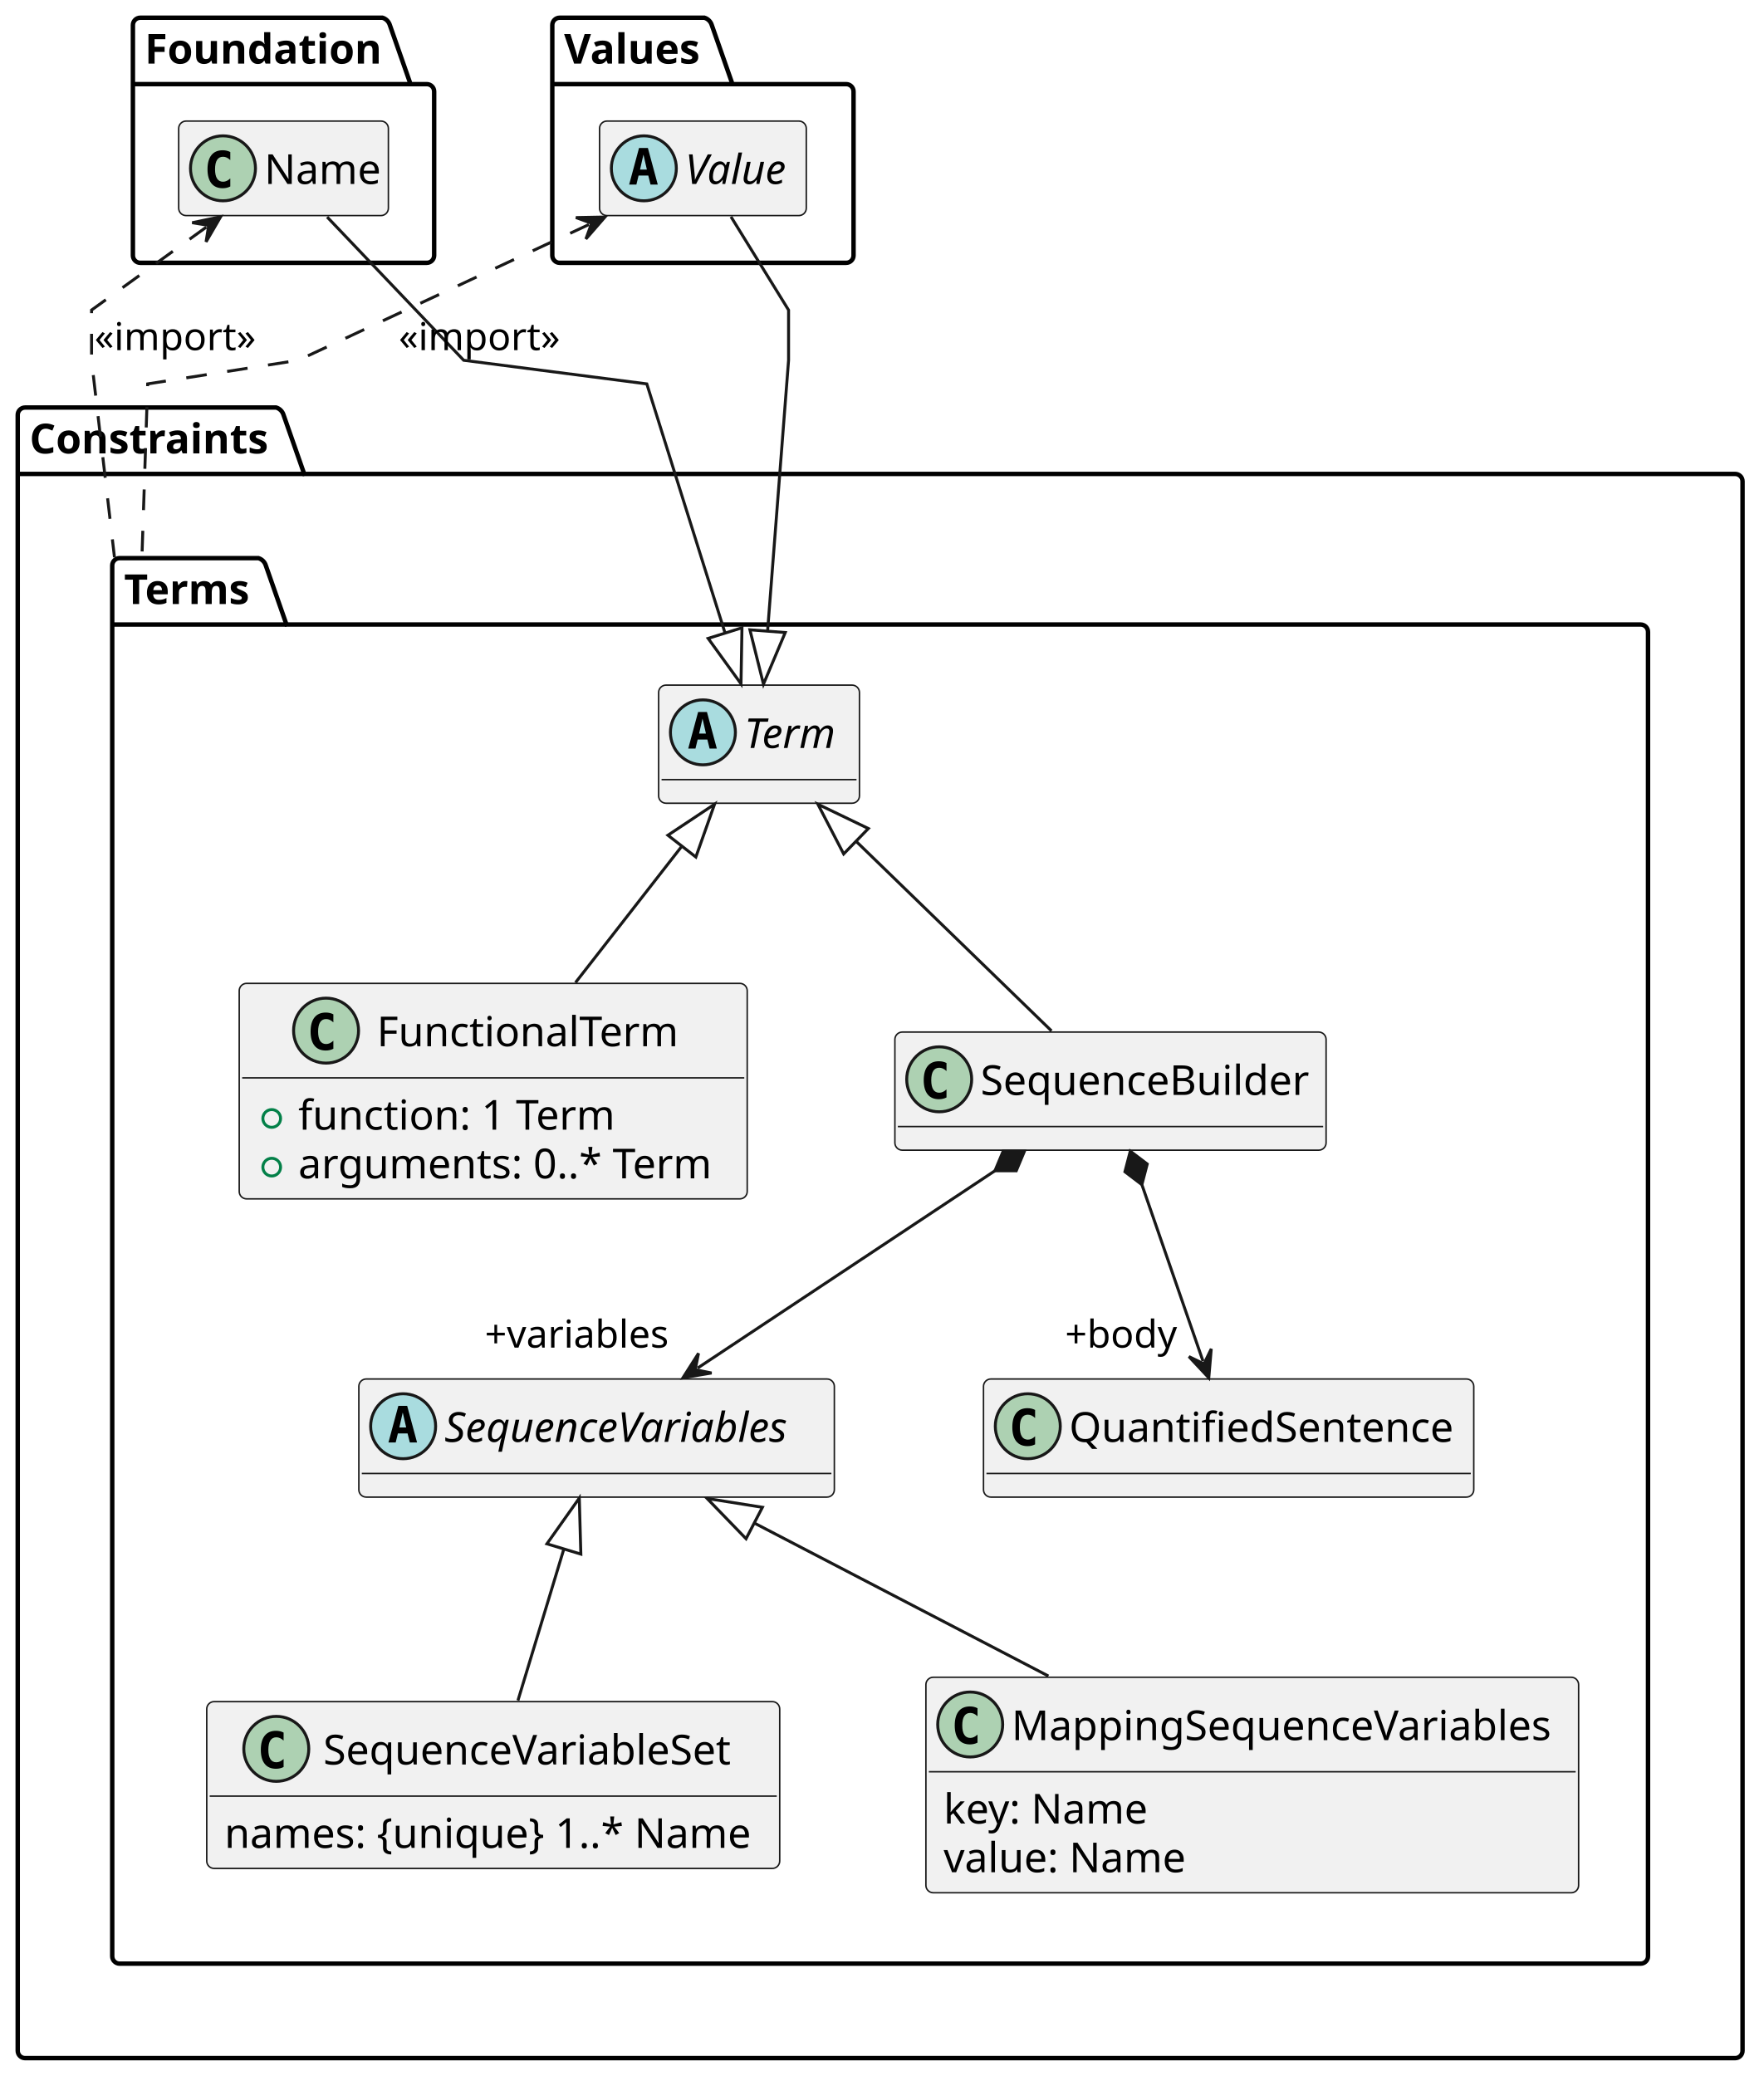
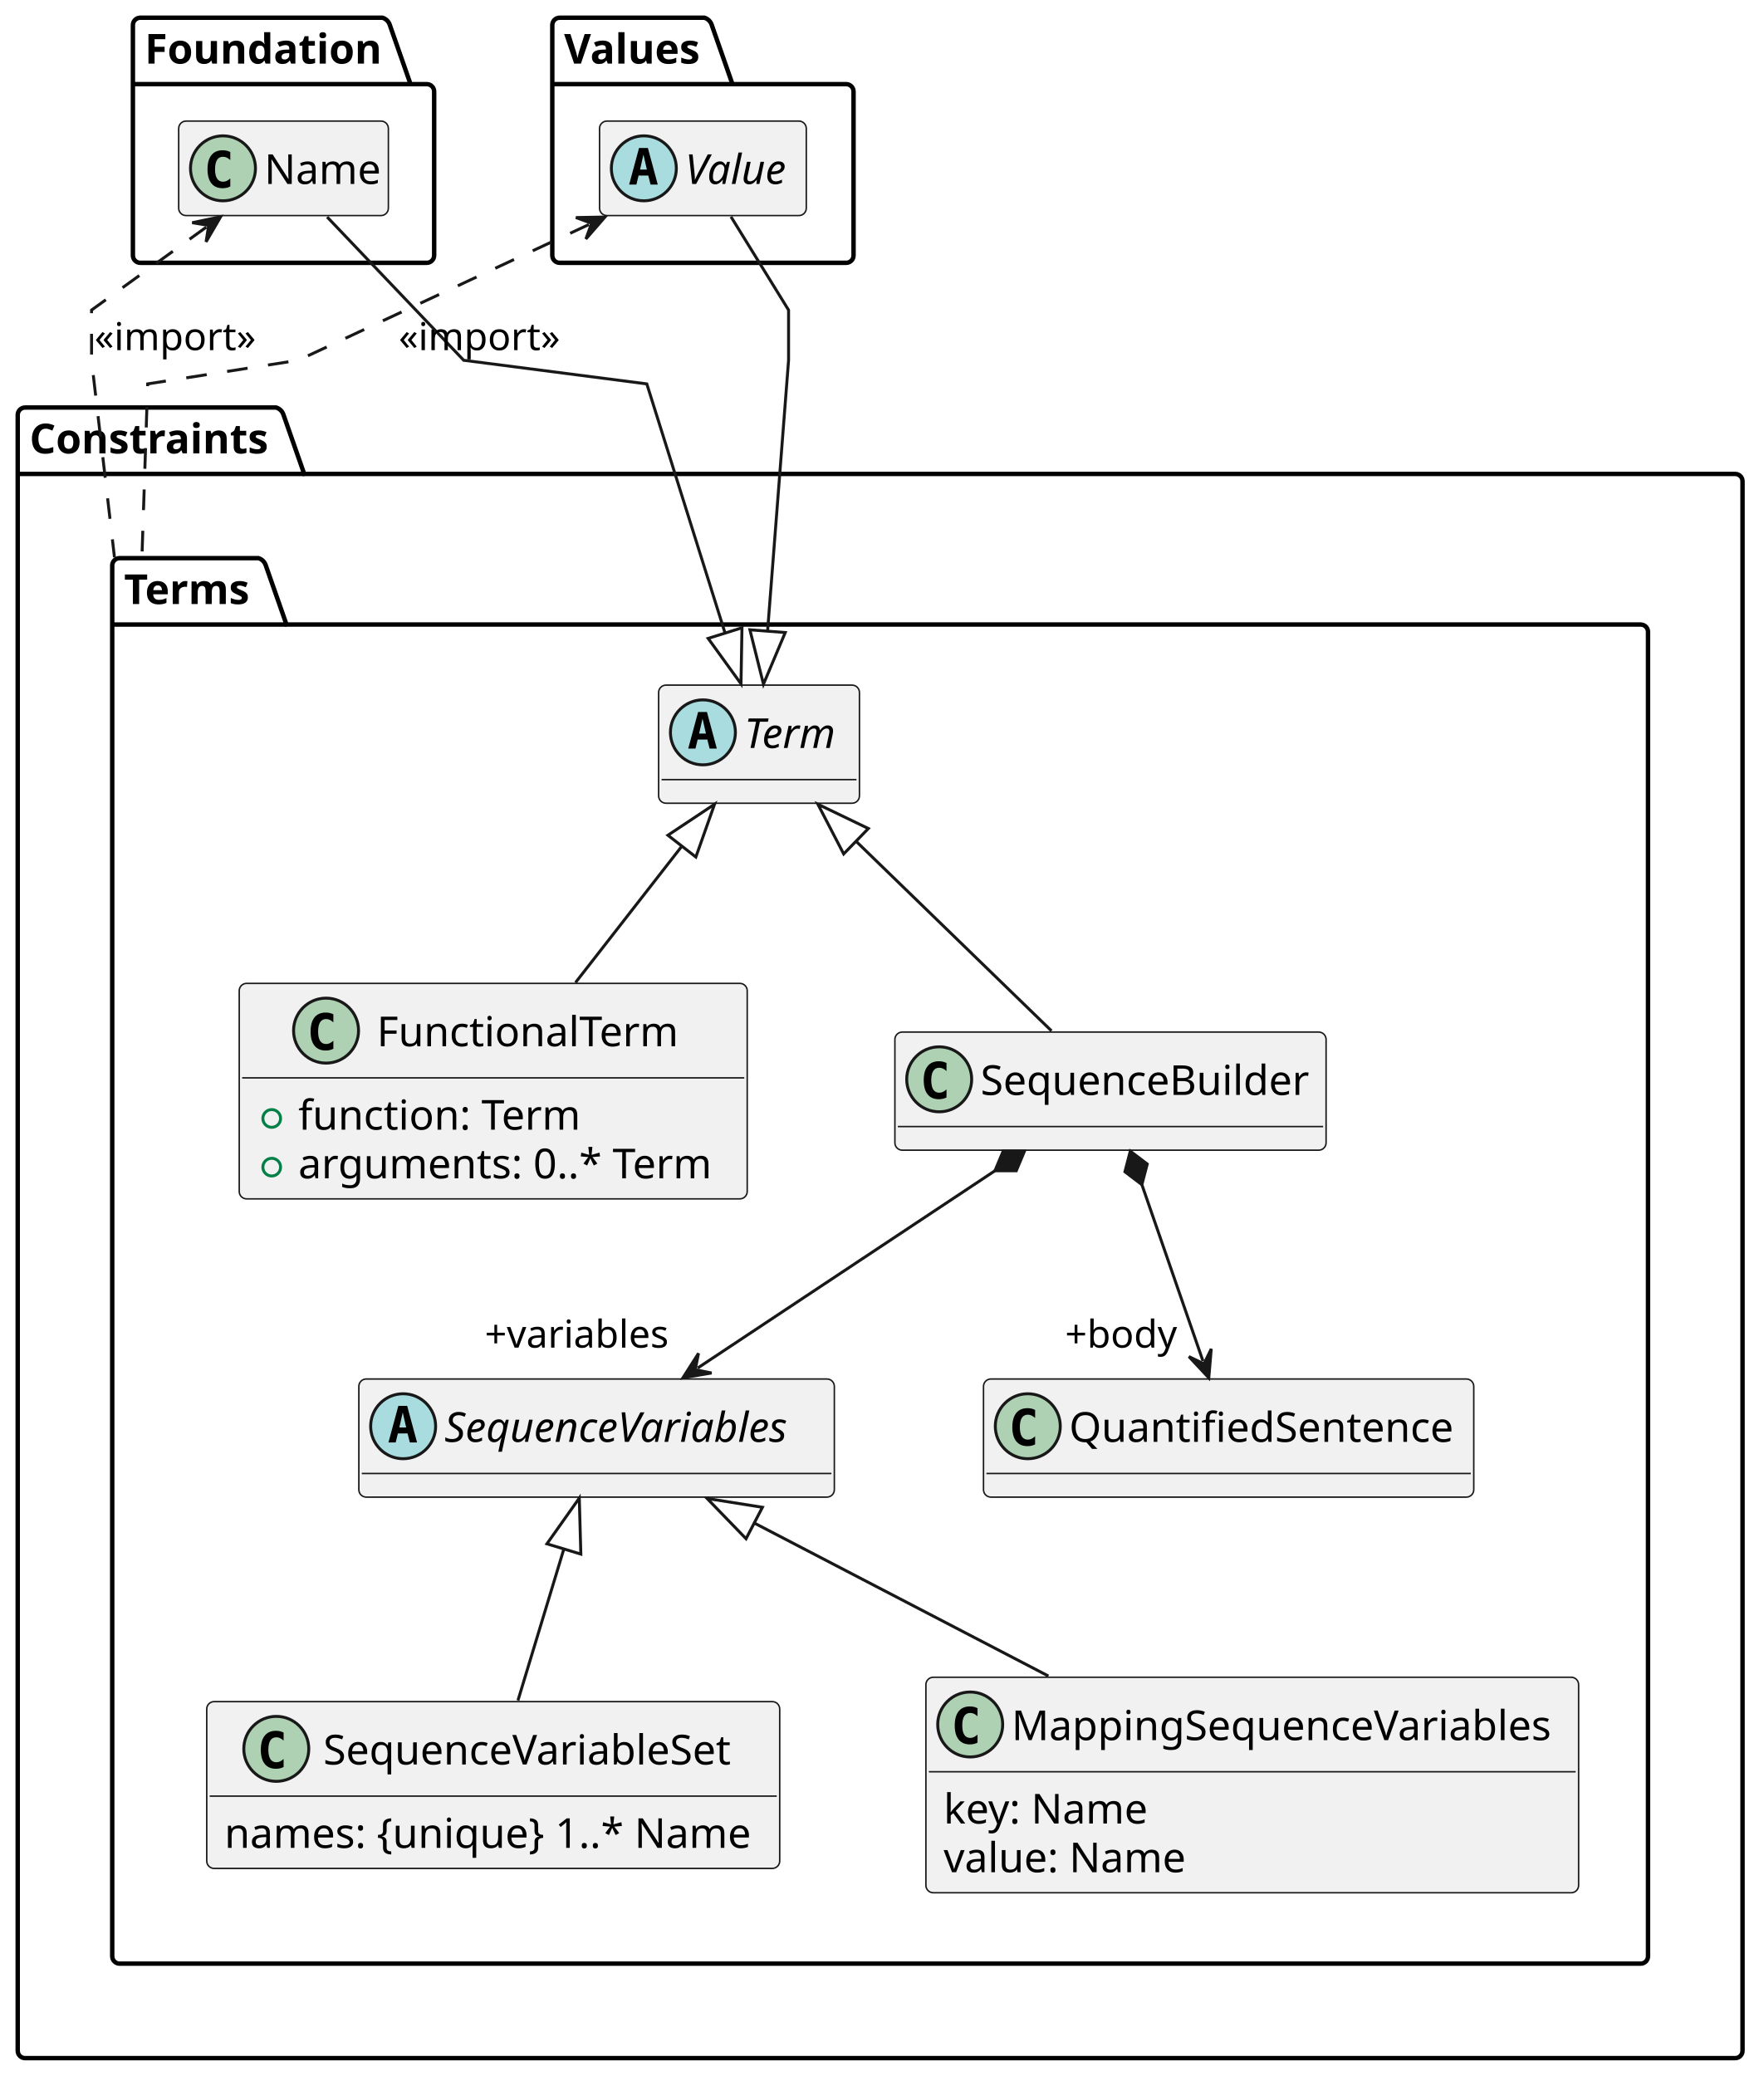
<svg xmlns="http://www.w3.org/2000/svg" contentStyleType="text/css" height="703px" preserveAspectRatio="none" style="width:597px;height:703px;" version="1.1" viewBox="0 0 597 703" width="597px" zoomAndPan="magnify">
  <defs />
  <g>
    <g id="cluster_Foundation">
      <path d="M47.5,6 L129.5,6 A3.75,3.75 0 0 1 132,8.5 L139,28.488 L144.5,28.488 A2.5,2.5 0 0 1 147,30.988 L147,86.5 A2.5,2.5 0 0 1 144.5,89 L47.5,89 A2.5,2.5 0 0 1 45,86.5 L45,8.5 A2.5,2.5 0 0 1 47.5,6 " fill="none" style="stroke:#000000;stroke-width:1.5;" />
      <line style="stroke:#000000;stroke-width:1.5;" x1="45" x2="139" y1="28.488" y2="28.488" />
      <text fill="#000000" font-family="sans-serif" font-size="14" font-weight="bold" lengthAdjust="spacing" textLength="81" x="49" y="21.535">Foundation</text>
    </g>
    <g id="cluster_Values">
      <path d="M189.5,6 L238.5,6 A3.75,3.75 0 0 1 241,8.5 L248,28.488 L286.5,28.488 A2.5,2.5 0 0 1 289,30.988 L289,86.5 A2.5,2.5 0 0 1 286.5,89 L189.5,89 A2.5,2.5 0 0 1 187,86.5 L187,8.5 A2.5,2.5 0 0 1 189.5,6 " fill="none" style="stroke:#000000;stroke-width:1.5;" />
      <line style="stroke:#000000;stroke-width:1.5;" x1="187" x2="248" y1="28.488" y2="28.488" />
      <text fill="#000000" font-family="sans-serif" font-size="14" font-weight="bold" lengthAdjust="spacing" textLength="48" x="191" y="21.535">Values</text>
    </g>
    <g id="cluster_Constraints">
      <path d="M8.5,138 L93.5,138 A3.75,3.75 0 0 1 96,140.5 L103,160.488 L587.5,160.488 A2.5,2.5 0 0 1 590,162.988 L590,694.45 A2.5,2.5 0 0 1 587.5,696.95 L8.5,696.95 A2.5,2.5 0 0 1 6,694.45 L6,140.5 A2.5,2.5 0 0 1 8.5,138 " fill="none" style="stroke:#000000;stroke-width:1.5;" />
      <line style="stroke:#000000;stroke-width:1.5;" x1="6" x2="103" y1="160.488" y2="160.488" />
      <text fill="#000000" font-family="sans-serif" font-size="14" font-weight="bold" lengthAdjust="spacing" textLength="84" x="10" y="153.535">Constraints</text>
    </g>
    <g id="cluster_Terms">
      <path d="M40.5,189 L87.5,189 A3.75,3.75 0 0 1 90,191.5 L97,211.488 L555.5,211.488 A2.5,2.5 0 0 1 558,213.988 L558,662.45 A2.5,2.5 0 0 1 555.5,664.95 L40.5,664.95 A2.5,2.5 0 0 1 38,662.45 L38,191.5 A2.5,2.5 0 0 1 40.5,189 " fill="none" style="stroke:#000000;stroke-width:1.5;" />
      <line style="stroke:#000000;stroke-width:1.5;" x1="38" x2="97" y1="211.488" y2="211.488" />
      <text fill="#000000" font-family="sans-serif" font-size="14" font-weight="bold" lengthAdjust="spacing" textLength="46" x="42" y="204.535">Terms</text>
    </g>
    <g id="elem_Name">
      <rect codeLine="8" fill="#F1F1F1" height="32" id="Name" rx="2.5" ry="2.5" style="stroke:#181818;stroke-width:0.5;" width="71" x="60.5" y="41" />
      <ellipse cx="75.5" cy="57" fill="#ADD1B2" rx="11" ry="11" style="stroke:#181818;stroke-width:1.0;" />
      <path d="M77.973,63.143 Q77.392,63.442 76.753,63.591 Q76.114,63.741 75.408,63.741 Q72.901,63.741 71.582,62.089 Q70.262,60.437 70.262,57.316 Q70.262,54.187 71.582,52.535 Q72.901,50.883 75.408,50.883 Q76.114,50.883 76.761,51.032 Q77.409,51.182 77.973,51.48 L77.973,54.203 Q77.342,53.622 76.749,53.352 Q76.155,53.083 75.524,53.083 Q74.18,53.083 73.495,54.149 Q72.81,55.216 72.81,57.316 Q72.81,59.408 73.495,60.474 Q74.18,61.541 75.524,61.541 Q76.155,61.541 76.749,61.271 Q77.342,61.002 77.973,60.42 Z " fill="#000000" />
      <text fill="#000000" font-family="sans-serif" font-size="14" lengthAdjust="spacing" textLength="39" x="89.5" y="62.291">Name</text>
    </g>
    <g id="elem_Value">
      <rect codeLine="13" fill="#F1F1F1" height="32" id="Value" rx="2.5" ry="2.5" style="stroke:#181818;stroke-width:0.5;" width="70" x="203" y="41" />
      <ellipse cx="218" cy="57" fill="#A9DCDF" rx="11" ry="11" style="stroke:#181818;stroke-width:1.0;" />
      <path d="M217.863,52.348 L216.709,57.42 L219.025,57.42 Z M216.369,50.107 L219.366,50.107 L222.711,62.5 L220.262,62.5 L219.499,59.437 L216.22,59.437 L215.473,62.5 L213.024,62.5 Z " fill="#000000" />
      <text fill="#000000" font-family="sans-serif" font-size="14" font-style="italic" lengthAdjust="spacing" textLength="38" x="232" y="62.291">Value</text>
    </g>
    <g id="elem_Term">
      <rect codeLine="19" fill="#F1F1F1" height="40" id="Term" rx="2.5" ry="2.5" style="stroke:#181818;stroke-width:0.5;" width="68" x="223" y="232" />
      <ellipse cx="238" cy="248" fill="#A9DCDF" rx="11" ry="11" style="stroke:#181818;stroke-width:1.0;" />
      <path d="M237.863,243.348 L236.709,248.42 L239.025,248.42 Z M236.369,241.107 L239.366,241.107 L242.711,253.5 L240.262,253.5 L239.499,250.437 L236.22,250.437 L235.473,253.5 L233.024,253.5 Z " fill="#000000" />
      <text fill="#000000" font-family="sans-serif" font-size="14" font-style="italic" lengthAdjust="spacing" textLength="36" x="252" y="253.291">Term</text>
      <line style="stroke:#181818;stroke-width:0.5;" x1="224" x2="290" y1="264" y2="264" />
    </g>
    <g id="elem_FunctionalTerm">
      <rect codeLine="24" fill="#F1F1F1" height="72.977" id="FunctionalTerm" rx="2.5" ry="2.5" style="stroke:#181818;stroke-width:0.5;" width="172" x="81" y="333" />
      <ellipse cx="110.4" cy="349" fill="#ADD1B2" rx="11" ry="11" style="stroke:#181818;stroke-width:1.0;" />
      <path d="M112.873,355.143 Q112.292,355.442 111.653,355.591 Q111.014,355.741 110.308,355.741 Q107.801,355.741 106.481,354.089 Q105.162,352.437 105.162,349.316 Q105.162,346.187 106.481,344.535 Q107.801,342.883 110.308,342.883 Q111.014,342.883 111.661,343.032 Q112.309,343.182 112.873,343.481 L112.873,346.203 Q112.242,345.622 111.649,345.352 Q111.055,345.082 110.424,345.082 Q109.08,345.082 108.395,346.149 Q107.71,347.216 107.71,349.316 Q107.71,351.408 108.395,352.474 Q109.08,353.541 110.424,353.541 Q111.055,353.541 111.649,353.271 Q112.242,353.002 112.873,352.42 Z " fill="#000000" />
      <text fill="#000000" font-family="sans-serif" font-size="14" lengthAdjust="spacing" textLength="108" x="127.6" y="354.291">FunctionalTerm</text>
      <line style="stroke:#181818;stroke-width:0.5;" x1="82" x2="252" y1="365" y2="365" />
      <ellipse cx="92" cy="378.744" fill="none" rx="3" ry="3" style="stroke:#038048;stroke-width:1.0;" />
-       <text fill="#000000" font-family="sans-serif" font-size="14" lengthAdjust="spacing" textLength="114" x="101" y="382.535">function: 1 Term</text>
+       <text fill="#000000" font-family="sans-serif" font-size="14" lengthAdjust="spacing" textLength="101" x="101" y="382.535">function: Term</text>
      <ellipse cx="92" cy="395.232" fill="none" rx="3" ry="3" style="stroke:#038048;stroke-width:1.0;" />
      <text fill="#000000" font-family="sans-serif" font-size="14" lengthAdjust="spacing" textLength="146" x="101" y="399.023">arguments: 0..* Term</text>
    </g>
    <g id="elem_SequenceBuilder">
      <rect codeLine="30" fill="#F1F1F1" height="40" id="SequenceBuilder" rx="2.5" ry="2.5" style="stroke:#181818;stroke-width:0.5;" width="146" x="303" y="349.49" />
      <ellipse cx="318" cy="365.49" fill="#ADD1B2" rx="11" ry="11" style="stroke:#181818;stroke-width:1.0;" />
      <path d="M320.473,371.633 Q319.892,371.932 319.253,372.081 Q318.614,372.231 317.908,372.231 Q315.401,372.231 314.082,370.579 Q312.762,368.927 312.762,365.806 Q312.762,362.676 314.082,361.025 Q315.401,359.373 317.908,359.373 Q318.614,359.373 319.261,359.522 Q319.909,359.672 320.473,359.971 L320.473,362.693 Q319.842,362.112 319.249,361.842 Q318.655,361.572 318.024,361.572 Q316.68,361.572 315.995,362.639 Q315.31,363.706 315.31,365.806 Q315.31,367.898 315.995,368.964 Q316.68,370.031 318.024,370.031 Q318.655,370.031 319.249,369.761 Q319.842,369.491 320.473,368.91 Z " fill="#000000" />
      <text fill="#000000" font-family="sans-serif" font-size="14" lengthAdjust="spacing" textLength="114" x="332" y="370.781">SequenceBuilder</text>
      <line style="stroke:#181818;stroke-width:0.5;" x1="304" x2="448" y1="381.49" y2="381.49" />
    </g>
    <g id="elem_SequenceVariables">
      <rect codeLine="35" fill="#F1F1F1" height="40" id="SequenceVariables" rx="2.5" ry="2.5" style="stroke:#181818;stroke-width:0.5;" width="161" x="121.5" y="466.97" />
      <ellipse cx="136.5" cy="482.97" fill="#A9DCDF" rx="11" ry="11" style="stroke:#181818;stroke-width:1.0;" />
      <path d="M136.363,478.318 L135.209,483.39 L137.525,483.39 Z M134.869,476.077 L137.866,476.077 L141.211,488.47 L138.762,488.47 L137.999,485.407 L134.72,485.407 L133.973,488.47 L131.524,488.47 Z " fill="#000000" />
      <text fill="#000000" font-family="sans-serif" font-size="14" font-style="italic" lengthAdjust="spacing" textLength="129" x="150.5" y="488.261">SequenceVariables</text>
      <line style="stroke:#181818;stroke-width:0.5;" x1="122.5" x2="281.5" y1="498.97" y2="498.97" />
    </g>
    <g id="elem_QuantifiedSentence">
      <rect fill="#F1F1F1" height="40" id="QuantifiedSentence" rx="2.5" ry="2.5" style="stroke:#181818;stroke-width:0.5;" width="166" x="333" y="466.97" />
      <ellipse cx="348" cy="482.97" fill="#ADD1B2" rx="11" ry="11" style="stroke:#181818;stroke-width:1.0;" />
      <path d="M350.473,489.113 Q349.892,489.412 349.253,489.561 Q348.614,489.711 347.908,489.711 Q345.401,489.711 344.082,488.059 Q342.762,486.407 342.762,483.286 Q342.762,480.156 344.082,478.505 Q345.401,476.853 347.908,476.853 Q348.614,476.853 349.261,477.002 Q349.909,477.152 350.473,477.45 L350.473,480.173 Q349.842,479.592 349.249,479.322 Q348.655,479.053 348.024,479.053 Q346.68,479.053 345.995,480.119 Q345.31,481.186 345.31,483.286 Q345.31,485.378 345.995,486.444 Q346.68,487.511 348.024,487.511 Q348.655,487.511 349.249,487.241 Q349.842,486.971 350.473,486.39 Z " fill="#000000" />
      <text fill="#000000" font-family="sans-serif" font-size="14" lengthAdjust="spacing" textLength="134" x="362" y="488.261">QuantifiedSentence</text>
      <line style="stroke:#181818;stroke-width:0.5;" x1="334" x2="498" y1="498.97" y2="498.97" />
    </g>
    <g id="elem_SequenceVariableSet">
      <rect codeLine="36" fill="#F1F1F1" height="56.488" id="SequenceVariableSet" rx="2.5" ry="2.5" style="stroke:#181818;stroke-width:0.5;" width="194" x="70" y="576.22" />
      <ellipse cx="93.55" cy="592.22" fill="#ADD1B2" rx="11" ry="11" style="stroke:#181818;stroke-width:1.0;" />
      <path d="M96.023,598.363 Q95.442,598.662 94.803,598.811 Q94.164,598.961 93.458,598.961 Q90.951,598.961 89.632,597.309 Q88.312,595.657 88.312,592.536 Q88.312,589.407 89.632,587.755 Q90.951,586.103 93.458,586.103 Q94.164,586.103 94.811,586.252 Q95.459,586.402 96.023,586.701 L96.023,589.423 Q95.392,588.842 94.799,588.572 Q94.205,588.303 93.574,588.303 Q92.23,588.303 91.545,589.369 Q90.86,590.436 90.86,592.536 Q90.86,594.628 91.545,595.694 Q92.23,596.761 93.574,596.761 Q94.205,596.761 94.799,596.491 Q95.392,596.221 96.023,595.64 Z " fill="#000000" />
      <text fill="#000000" font-family="sans-serif" font-size="14" lengthAdjust="spacing" textLength="143" x="109.45" y="597.511">SequenceVariableSet</text>
      <line style="stroke:#181818;stroke-width:0.5;" x1="71" x2="263" y1="608.22" y2="608.22" />
      <text fill="#000000" font-family="sans-serif" font-size="14" lengthAdjust="spacing" textLength="182" x="76" y="625.755">names: {unique} 1..* Name</text>
    </g>
    <g id="elem_MappingSequenceVariables">
      <rect codeLine="39" fill="#F1F1F1" height="72.977" id="MappingSequenceVariables" rx="2.5" ry="2.5" style="stroke:#181818;stroke-width:0.5;" width="221" x="313.5" y="567.97" />
      <ellipse cx="328.5" cy="583.97" fill="#ADD1B2" rx="11" ry="11" style="stroke:#181818;stroke-width:1.0;" />
      <path d="M330.973,590.113 Q330.392,590.412 329.753,590.561 Q329.114,590.711 328.408,590.711 Q325.901,590.711 324.582,589.059 Q323.262,587.407 323.262,584.286 Q323.262,581.157 324.582,579.505 Q325.901,577.853 328.408,577.853 Q329.114,577.853 329.761,578.002 Q330.409,578.152 330.973,578.451 L330.973,581.173 Q330.342,580.592 329.749,580.322 Q329.155,580.053 328.524,580.053 Q327.18,580.053 326.495,581.119 Q325.81,582.186 325.81,584.286 Q325.81,586.378 326.495,587.444 Q327.18,588.511 328.524,588.511 Q329.155,588.511 329.749,588.241 Q330.342,587.971 330.973,587.39 Z " fill="#000000" />
      <text fill="#000000" font-family="sans-serif" font-size="14" lengthAdjust="spacing" textLength="189" x="342.5" y="589.261">MappingSequenceVariables</text>
      <line style="stroke:#181818;stroke-width:0.5;" x1="314.5" x2="533.5" y1="599.97" y2="599.97" />
      <text fill="#000000" font-family="sans-serif" font-size="14" lengthAdjust="spacing" textLength="70" x="319.5" y="617.505">key: Name</text>
      <text fill="#000000" font-family="sans-serif" font-size="14" lengthAdjust="spacing" textLength="83" x="319.5" y="633.993">value: Name</text>
    </g>
    <g id="link_Term_Name">
      <path codeLine="21" d="M245.499,214.386 C234.758,180.176 219,130 219,130 C219,130 157,122 157,122 C157,122 128.82,92.43 110.77,73.49 " fill="none" id="Term-backto-Name" style="stroke:#181818;stroke-width:1.0;" />
      <polygon fill="none" points="250.89,231.56,251.223,212.589,239.774,216.184,250.89,231.56" style="stroke:#181818;stroke-width:1.0;" />
    </g>
    <g id="link_Term_Value">
      <path codeLine="22" d="M259.892,213.734 C262.682,177.754 267,122 267,122 C267,122 267,105 267,105 C267,105 255.95,87.09 247.5,73.39 " fill="none" id="Term-backto-Value" style="stroke:#181818;stroke-width:1.0;" />
      <polygon fill="none" points="258.5,231.68,265.874,214.198,253.91,213.27,258.5,231.68" style="stroke:#181818;stroke-width:1.0;" />
    </g>
    <g id="link_Term_FunctionalTerm">
      <path codeLine="28" d="M230.876,286.529 C218.066,302.969 210.39,312.8 194.86,332.73 " fill="none" id="Term-backto-FunctionalTerm" style="stroke:#181818;stroke-width:1.0;" />
      <polygon fill="none" points="241.94,272.33,226.144,282.841,235.609,290.216,241.94,272.33" style="stroke:#181818;stroke-width:1.0;" />
    </g>
    <g id="link_Term_SequenceBuilder">
      <path codeLine="31" d="M289.835,284.868 C311.795,306.188 334.02,327.75 356.02,349.09 " fill="none" id="Term-backto-SequenceBuilder" style="stroke:#181818;stroke-width:1.0;" />
      <polygon fill="none" points="276.92,272.33,285.655,289.173,294.014,280.563,276.92,272.33" style="stroke:#181818;stroke-width:1.0;" />
    </g>
    <g id="link_SequenceBuilder_SequenceVariables">
      <path codeLine="32" d="M336.881,396.454 C304.761,417.764 268.38,441.923 236.22,463.263 " fill="none" id="SequenceBuilder-SequenceVariables" style="stroke:#181818;stroke-width:1.0;" />
      <polygon fill="#181818" points="346.88,389.82,339.669,389.804,336.881,396.454,344.092,396.47,346.88,389.82" style="stroke:#181818;stroke-width:1.0;" />
      <polygon fill="#181818" points="231.22,466.58,240.931,464.937,235.386,463.815,236.508,458.271,231.22,466.58" style="stroke:#181818;stroke-width:1.0;" />
      <text fill="#000000" font-family="sans-serif" font-size="13" lengthAdjust="spacing" textLength="66" x="164.157" y="456.348">+variables</text>
    </g>
    <g id="link_SequenceBuilder_QuantifiedSentence">
      <path codeLine="33" d="M386.627,401.159 C394.007,422.469 399.927,439.57 407.317,460.91 " fill="none" id="SequenceBuilder-QuantifiedSentence" style="stroke:#181818;stroke-width:1.0;" />
      <polygon fill="#181818" points="382.7,389.82,380.884,396.799,386.627,401.159,388.443,394.181,382.7,389.82" style="stroke:#181818;stroke-width:1.0;" />
      <polygon fill="#181818" points="409.28,466.58,410.115,456.767,407.644,461.855,402.555,459.384,409.28,466.58" style="stroke:#181818;stroke-width:1.0;" />
      <text fill="#000000" font-family="sans-serif" font-size="13" lengthAdjust="spacing" textLength="41" x="360.624" y="456.348">+body</text>
    </g>
    <g id="link_SequenceVariables_SequenceVariableSet">
      <path codeLine="44" d="M190.921,524.527 C185.241,543.277 181.78,554.69 175.37,575.84 " fill="none" id="SequenceVariables-backto-SequenceVariableSet" style="stroke:#181818;stroke-width:1.0;" />
      <polygon fill="none" points="196.14,507.3,185.179,522.787,196.664,526.266,196.14,507.3" style="stroke:#181818;stroke-width:1.0;" />
    </g>
    <g id="link_SequenceVariables_MappingSequenceVariables">
      <path codeLine="45" d="M255.377,515.74 C286.887,532.14 316.83,547.71 354.98,567.56 " fill="none" id="SequenceVariables-backto-MappingSequenceVariables" style="stroke:#181818;stroke-width:1.0;" />
      <polygon fill="none" points="239.41,507.43,252.607,521.062,258.147,510.418,239.41,507.43" style="stroke:#181818;stroke-width:1.0;" />
    </g>
    <g id="link_Name_Terms">
      <path codeLine="47" d="M69.857,76.904 C50.897,90.604 31,105 31,105 C31,105 31,122 31,122 C31,122 34.633,153.25 38.322,184.988 C38.438,185.979 38.553,186.972 38.669,187.963 C38.697,188.211 38.726,188.459 38.755,188.707 " fill="none" id="Name-backto-Terms" style="stroke:#181818;stroke-width:1.0;stroke-dasharray:7.0,7.0;" />
      <polygon fill="#181818" points="74.72,73.39,65.082,75.419,70.667,76.318,69.768,81.903,74.72,73.39" style="stroke:#181818;stroke-width:1.0;" />
      <text fill="#000000" font-family="sans-serif" font-size="13" lengthAdjust="spacing" textLength="56" x="32" y="118.568">«import»</text>
    </g>
    <g id="link_Value_Terms">
      <path codeLine="48" d="M199.404,76.029 C158.854,94.969 101,122 101,122 C101,122 50,130 50,130 C50,130 49.758,137.328 49.392,148.377 C49.209,153.902 48.995,160.357 48.766,167.292 C48.651,170.759 48.533,174.346 48.412,177.997 C48.351,179.822 48.291,181.663 48.229,183.513 C48.199,184.438 48.168,185.365 48.137,186.294 C48.122,186.758 48.106,187.223 48.091,187.688 C48.084,187.92 48.076,188.152 48.068,188.385 " fill="none" id="Value-backto-Terms" style="stroke:#181818;stroke-width:1.0;stroke-dasharray:7.0,7.0;" />
      <polygon fill="#181818" points="204.84,73.49,194.993,73.675,200.31,75.606,198.378,80.923,204.84,73.49" style="stroke:#181818;stroke-width:1.0;" />
      <text fill="#000000" font-family="sans-serif" font-size="13" lengthAdjust="spacing" textLength="56" x="135" y="118.568">«import»</text>
    </g>
  </g>
</svg>
